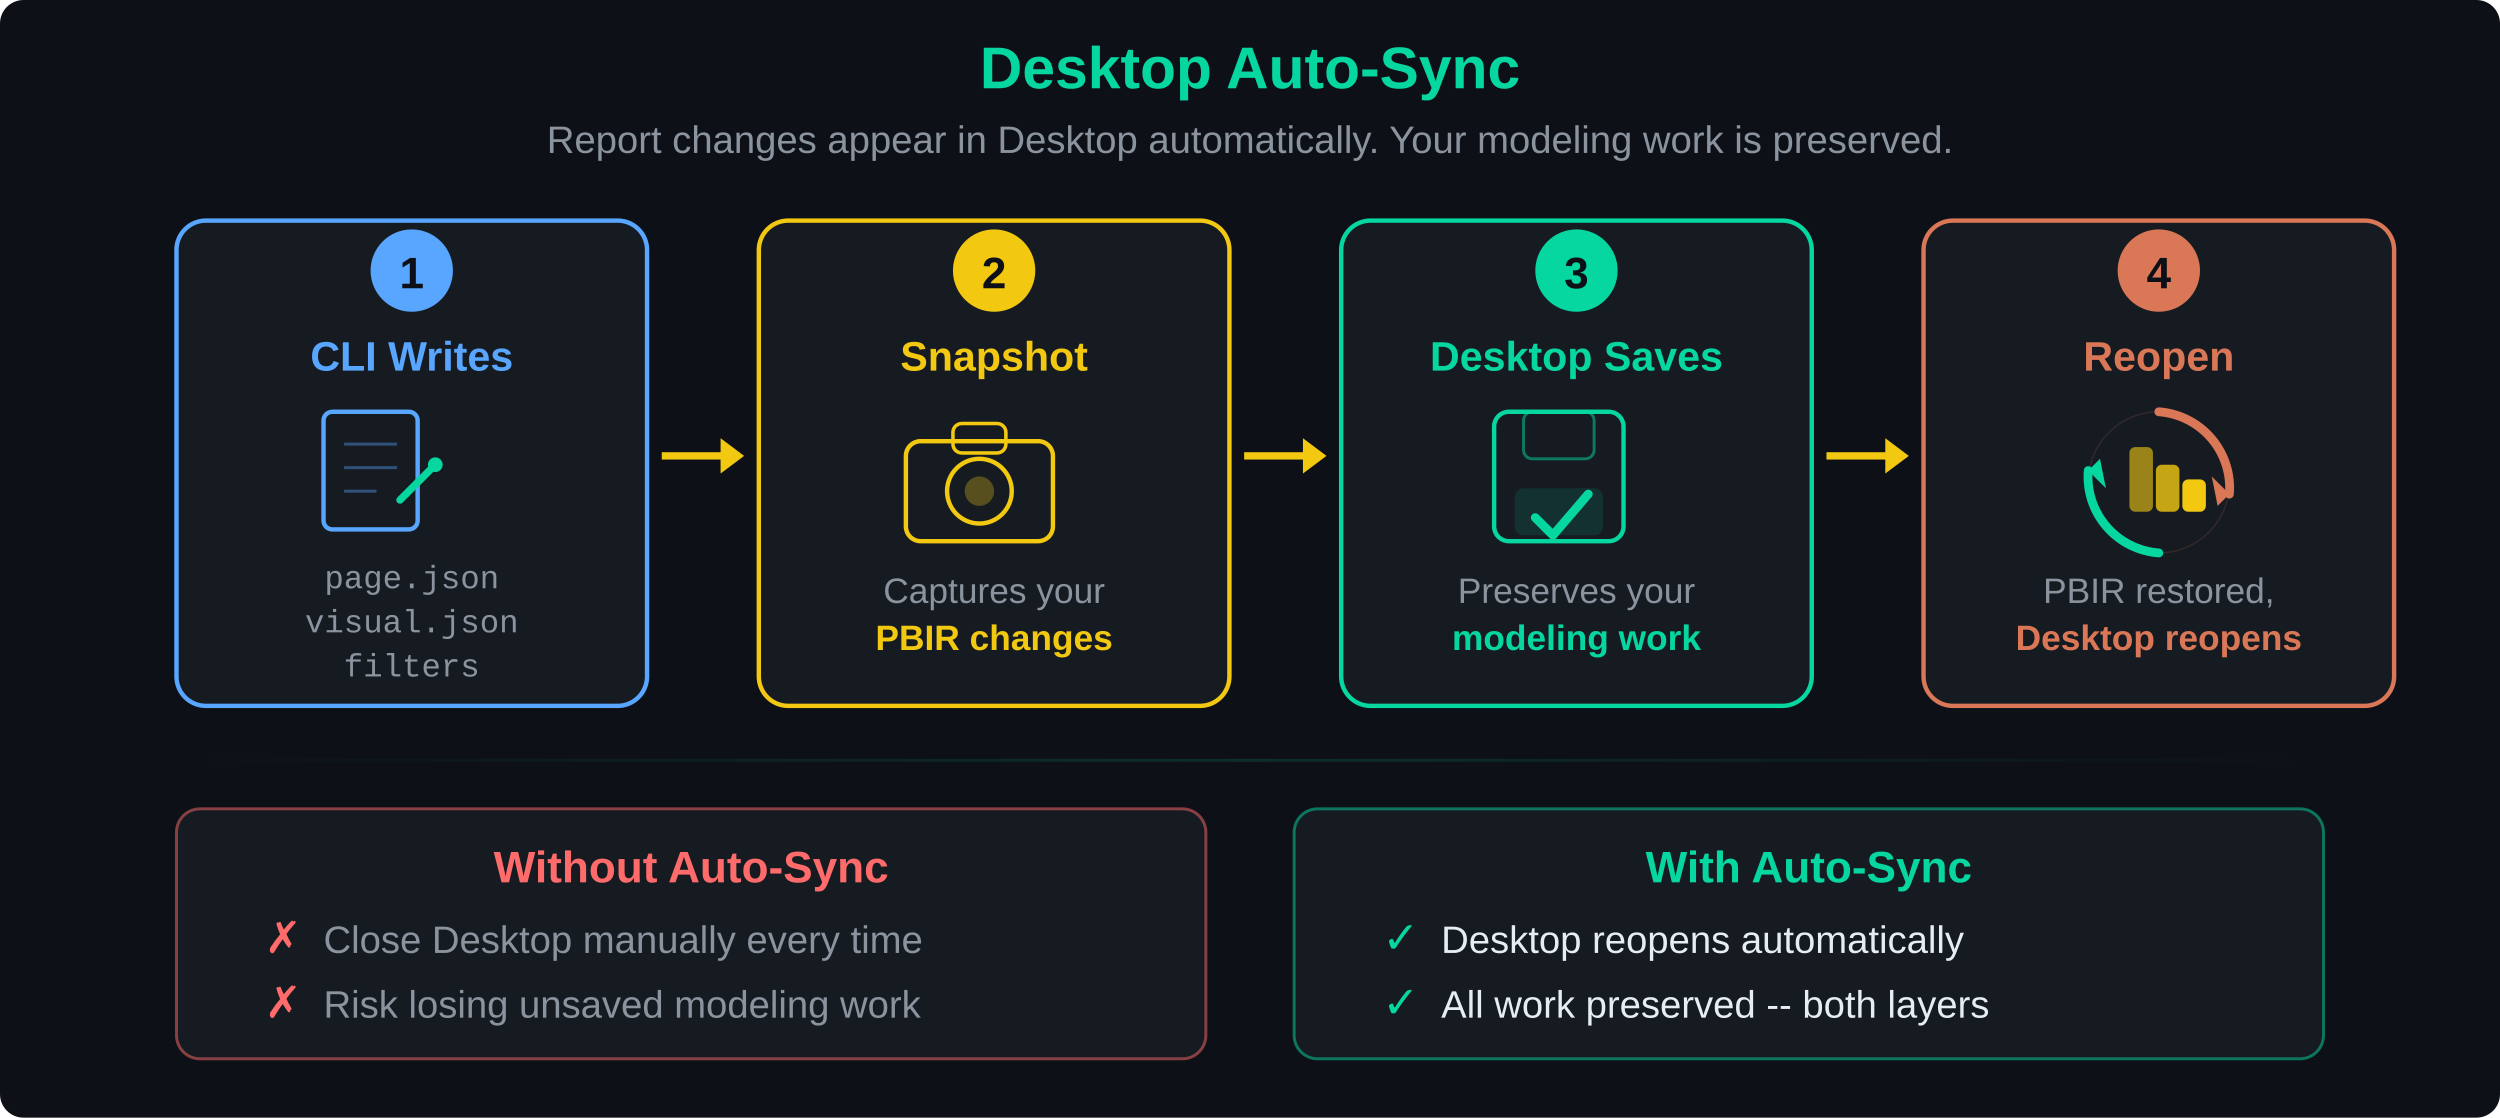
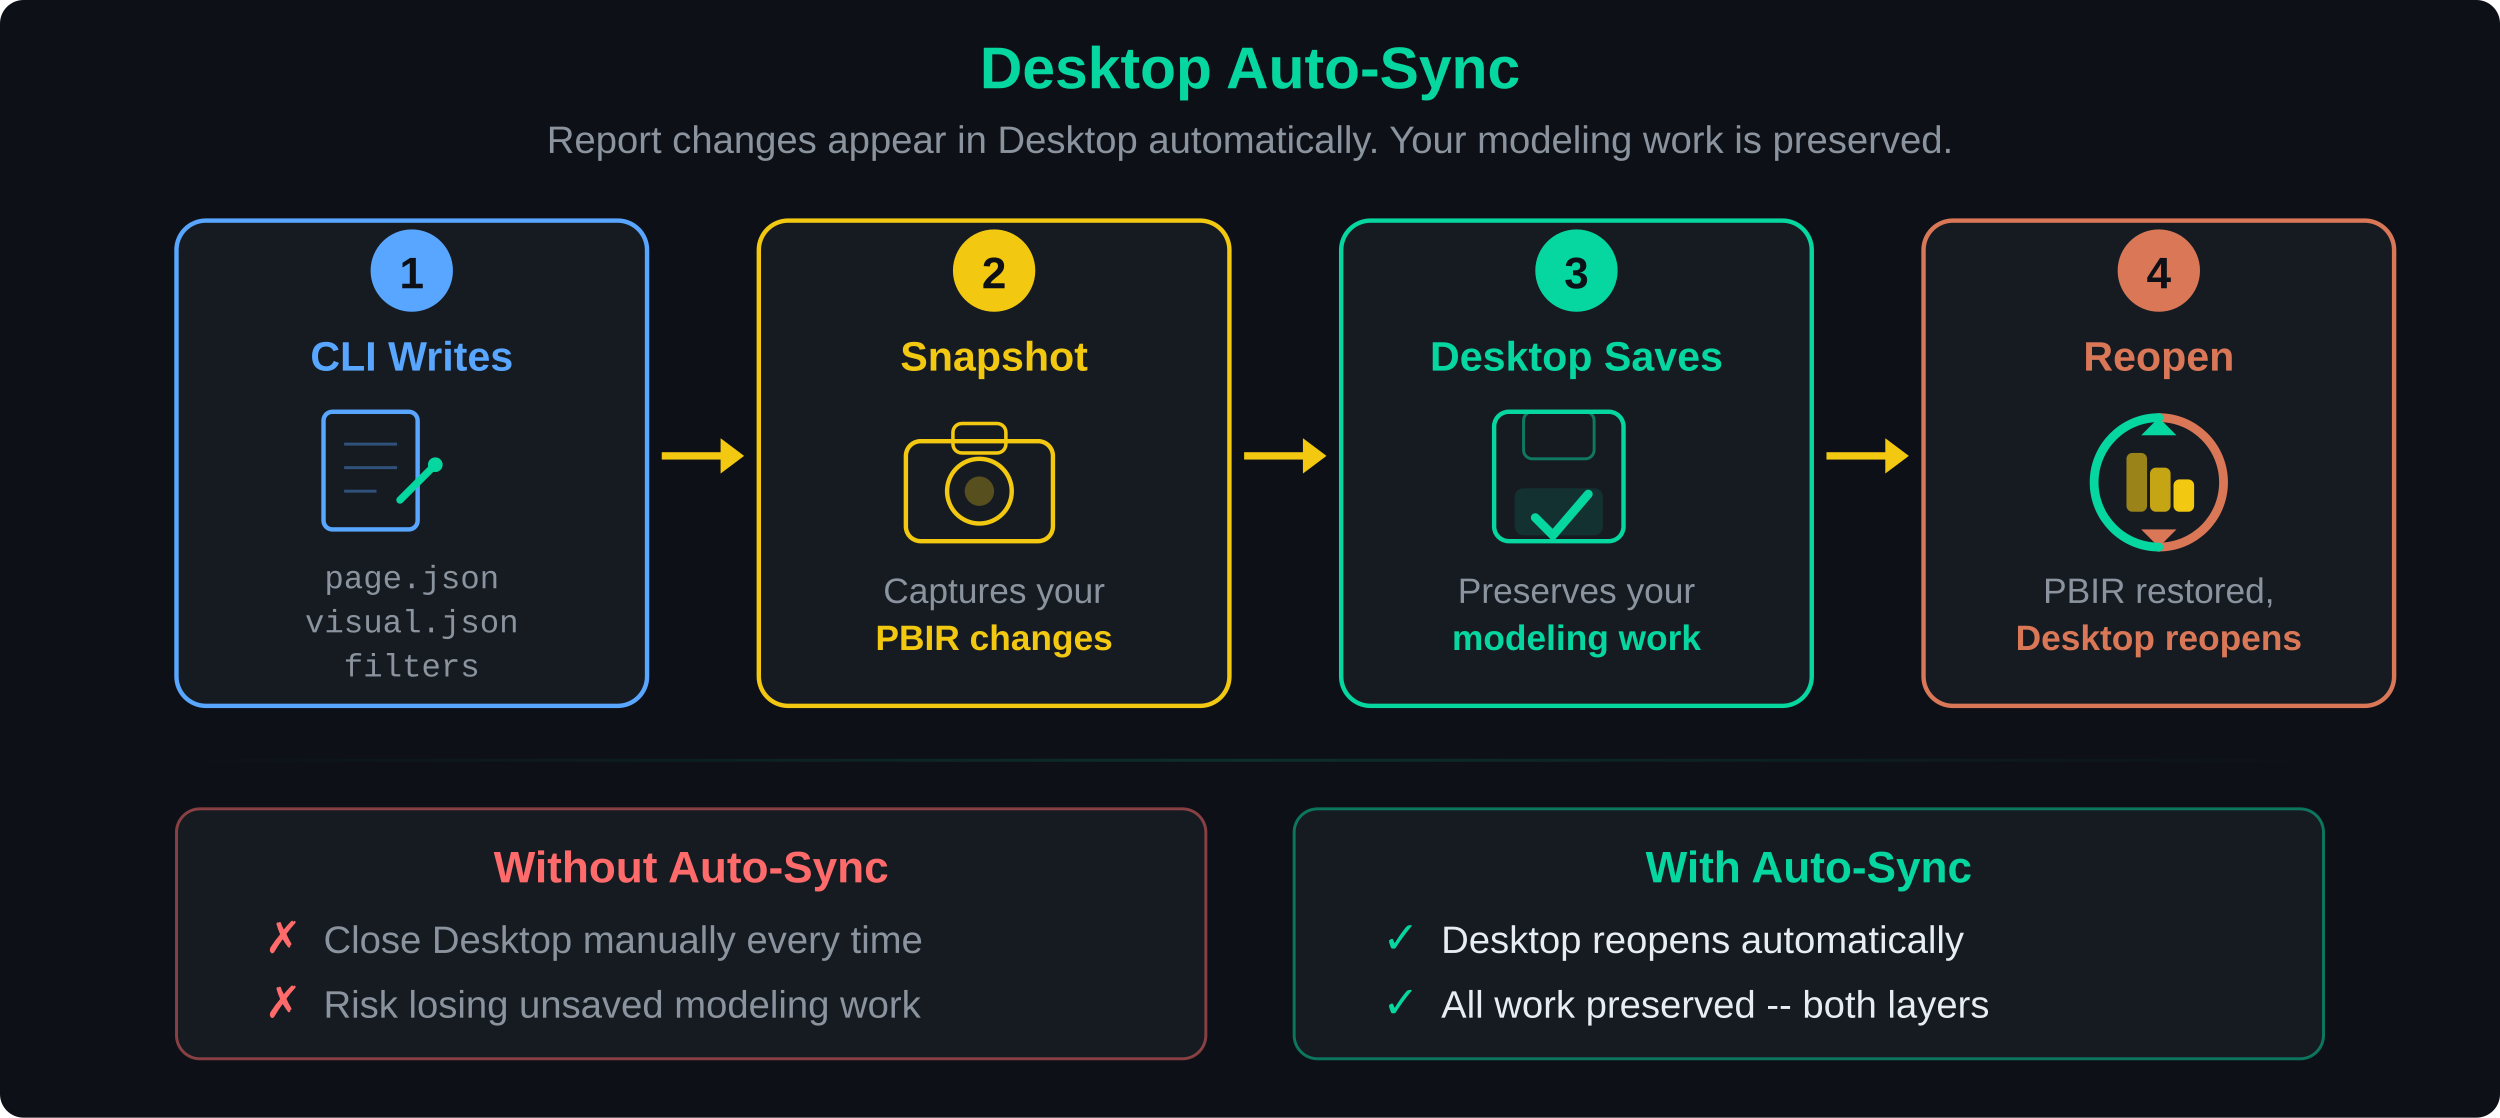
<svg xmlns="http://www.w3.org/2000/svg" width="850" height="380" viewBox="0 0 850 380">
  <defs>
    <linearGradient id="sync-glow" x1="0%" y1="0%" x2="100%" y2="0%">
      <stop offset="0%" stop-color="#06d6a0" stop-opacity="0" />
      <stop offset="50%" stop-color="#06d6a0" stop-opacity="0.15" />
      <stop offset="100%" stop-color="#06d6a0" stop-opacity="0" />
    </linearGradient>
  </defs>
  <rect width="100%" height="100%" fill="#0d1117" rx="8" />
  <text x="425" y="30" font-family="'Segoe UI', Arial, sans-serif" font-size="20" fill="#06d6a0" text-anchor="middle" font-weight="bold">Desktop Auto-Sync</text>
  <text x="425" y="52" font-family="'Segoe UI', Arial, sans-serif" font-size="13" fill="#8b949e" text-anchor="middle">Report changes appear in Desktop automatically. Your modeling work is preserved.</text>
  <rect x="60" y="75" width="160" height="165" rx="10" fill="#161b22" stroke="#58a6ff" stroke-width="1.5" />
  <circle cx="140" cy="92" r="14" fill="#58a6ff" />
  <text x="140" y="98" font-family="'Segoe UI', Arial, sans-serif" font-size="15" fill="#0d1117" text-anchor="middle" font-weight="bold">1</text>
  <text x="140" y="126" font-family="'Segoe UI', Arial, sans-serif" font-size="14" fill="#58a6ff" text-anchor="middle" font-weight="bold">CLI Writes</text>
  <g transform="translate(110, 140)">
    <rect x="0" y="0" width="32" height="40" rx="3" fill="none" stroke="#58a6ff" stroke-width="1.5" />
    <line x1="7" y1="11" x2="25" y2="11" stroke="#58a6ff" stroke-width="1" stroke-opacity="0.4" />
    <line x1="7" y1="19" x2="25" y2="19" stroke="#58a6ff" stroke-width="1" stroke-opacity="0.4" />
    <line x1="7" y1="27" x2="18" y2="27" stroke="#58a6ff" stroke-width="1" stroke-opacity="0.4" />
    <line x1="26" y1="30" x2="38" y2="18" stroke="#06d6a0" stroke-width="2.5" stroke-linecap="round" />
    <circle cx="38" cy="18" r="2.5" fill="#06d6a0" />
  </g>
  <text x="140" y="200" font-family="'Courier New', Courier, monospace" font-size="11" fill="#8b949e" text-anchor="middle">page.json</text>
  <text x="140" y="215" font-family="'Courier New', Courier, monospace" font-size="11" fill="#8b949e" text-anchor="middle">visual.json</text>
  <text x="140" y="230" font-family="'Courier New', Courier, monospace" font-size="11" fill="#8b949e" text-anchor="middle">filters</text>
  <line x1="225" y1="155" x2="248" y2="155" stroke="#F2C811" stroke-width="2.5" />
  <polygon points="253,155 245,149 245,161" fill="#F2C811" />
  <rect x="258" y="75" width="160" height="165" rx="10" fill="#161b22" stroke="#F2C811" stroke-width="1.5" />
  <circle cx="338" cy="92" r="14" fill="#F2C811" />
  <text x="338" y="98" font-family="'Segoe UI', Arial, sans-serif" font-size="15" fill="#0d1117" text-anchor="middle" font-weight="bold">2</text>
  <text x="338" y="126" font-family="'Segoe UI', Arial, sans-serif" font-size="14" fill="#F2C811" text-anchor="middle" font-weight="bold">Snapshot</text>
  <g transform="translate(308, 140)">
    <rect x="0" y="10" width="50" height="34" rx="5" fill="none" stroke="#F2C811" stroke-width="1.5" />
    <circle cx="25" cy="27" r="11" fill="none" stroke="#F2C811" stroke-width="1.5" />
    <circle cx="25" cy="27" r="5" fill="#F2C811" opacity="0.3" />
    <rect x="16" y="4" width="18" height="10" rx="3" fill="none" stroke="#F2C811" stroke-width="1.2" />
  </g>
  <text x="338" y="205" font-family="'Segoe UI', Arial, sans-serif" font-size="12" fill="#8b949e" text-anchor="middle">Captures your</text>
  <text x="338" y="221" font-family="'Segoe UI', Arial, sans-serif" font-size="12" fill="#F2C811" text-anchor="middle" font-weight="600">PBIR changes</text>
  <line x1="423" y1="155" x2="446" y2="155" stroke="#F2C811" stroke-width="2.5" />
  <polygon points="451,155 443,149 443,161" fill="#F2C811" />
  <rect x="456" y="75" width="160" height="165" rx="10" fill="#161b22" stroke="#06d6a0" stroke-width="1.5" />
  <circle cx="536" cy="92" r="14" fill="#06d6a0" />
  <text x="536" y="98" font-family="'Segoe UI', Arial, sans-serif" font-size="15" fill="#0d1117" text-anchor="middle" font-weight="bold">3</text>
  <text x="536" y="126" font-family="'Segoe UI', Arial, sans-serif" font-size="14" fill="#06d6a0" text-anchor="middle" font-weight="bold">Desktop Saves</text>
  <g transform="translate(508, 140)">
    <rect x="0" y="0" width="44" height="44" rx="5" fill="none" stroke="#06d6a0" stroke-width="1.5" />
    <rect x="10" y="0" width="24" height="16" rx="3" fill="none" stroke="#06d6a0" stroke-width="1" stroke-opacity="0.5" />
    <rect x="7" y="26" width="30" height="16" rx="3" fill="#06d6a0" opacity="0.12" />
    <polyline points="14,36 20,42 32,28" fill="none" stroke="#06d6a0" stroke-width="3" stroke-linecap="round" stroke-linejoin="round" />
  </g>
  <text x="536" y="205" font-family="'Segoe UI', Arial, sans-serif" font-size="12" fill="#8b949e" text-anchor="middle">Preserves your</text>
  <text x="536" y="221" font-family="'Segoe UI', Arial, sans-serif" font-size="12" fill="#06d6a0" text-anchor="middle" font-weight="600">modeling work</text>
  <line x1="621" y1="155" x2="644" y2="155" stroke="#F2C811" stroke-width="2.5" />
  <polygon points="649,155 641,149 641,161" fill="#F2C811" />
  <rect x="654" y="75" width="160" height="165" rx="10" fill="#161b22" stroke="#d97757" stroke-width="1.5" />
  <circle cx="734" cy="92" r="14" fill="#d97757" />
  <text x="734" y="98" font-family="'Segoe UI', Arial, sans-serif" font-size="15" fill="#0d1117" text-anchor="middle" font-weight="bold">4</text>
  <text x="734" y="126" font-family="'Segoe UI', Arial, sans-serif" font-size="14" fill="#d97757" text-anchor="middle" font-weight="bold">Reopen</text>
-   <g transform="translate(706, 138)">
-     <circle cx="28" cy="26" r="24" fill="none" stroke="#d97757" stroke-width="0.5" stroke-opacity="0.15" />
-     <path d="M 28,2 A 26,26 0 0,1 52,30" fill="none" stroke="#d97757" stroke-width="3" stroke-linecap="round" />
-     <polygon points="52,30 46,24 48,34" fill="#d97757" />
-     <path d="M 28,50 A 26,26 0 0,1 4,22" fill="none" stroke="#06d6a0" stroke-width="3" stroke-linecap="round" />
-     <polygon points="4,22 10,28 8,18" fill="#06d6a0" />
-     <rect x="18" y="14" width="8" height="22" rx="2" fill="#F2C811" opacity="0.6" />
-     <rect x="27" y="20" width="8" height="16" rx="2" fill="#F2C811" opacity="0.8" />
-     <rect x="36" y="25" width="8" height="11" rx="2" fill="#F2C811" />
+   <g transform="translate(709, 142)">
+     <path d="M 25,0 A 22,22 0 0,1 25,44" fill="none" stroke="#d97757" stroke-width="3" stroke-linecap="round" />
+     <polygon points="25,44 19,38 31,38" fill="#d97757" />
+     <path d="M 25,44 A 22,22 0 0,1 25,0" fill="none" stroke="#06d6a0" stroke-width="3" stroke-linecap="round" />
+     <polygon points="25,0 19,6 31,6" fill="#06d6a0" />
+     <rect x="14" y="12" width="7" height="20" rx="2" fill="#F2C811" opacity="0.6" />
+     <rect x="22" y="17" width="7" height="15" rx="2" fill="#F2C811" opacity="0.8" />
+     <rect x="30" y="21" width="7" height="11" rx="2" fill="#F2C811" />
  </g>
  <text x="734" y="205" font-family="'Segoe UI', Arial, sans-serif" font-size="12" fill="#8b949e" text-anchor="middle">PBIR restored,</text>
  <text x="734" y="221" font-family="'Segoe UI', Arial, sans-serif" font-size="12" fill="#d97757" text-anchor="middle" font-weight="600">Desktop reopens</text>
  <rect x="60" y="258" width="730" height="1" fill="url(#sync-glow)" />
  <rect x="60" y="275" width="350" height="85" rx="8" fill="#161b22" stroke="#ff6b6b" stroke-width="1" stroke-opacity="0.5" />
  <text x="235" y="300" font-family="'Segoe UI', Arial, sans-serif" font-size="15" fill="#ff6b6b" text-anchor="middle" font-weight="bold">Without Auto-Sync</text>
  <text x="90" y="324" font-family="'Segoe UI', Arial, sans-serif" font-size="15" fill="#ff6b6b">✗</text>
  <text x="110" y="324" font-family="'Segoe UI', Arial, sans-serif" font-size="13" fill="#8b949e">Close Desktop manually every time</text>
  <text x="90" y="346" font-family="'Segoe UI', Arial, sans-serif" font-size="15" fill="#ff6b6b">✗</text>
  <text x="110" y="346" font-family="'Segoe UI', Arial, sans-serif" font-size="13" fill="#8b949e">Risk losing unsaved modeling work</text>
  <rect x="440" y="275" width="350" height="85" rx="8" fill="#161b22" stroke="#06d6a0" stroke-width="1" stroke-opacity="0.5" />
  <text x="615" y="300" font-family="'Segoe UI', Arial, sans-serif" font-size="15" fill="#06d6a0" text-anchor="middle" font-weight="bold">With Auto-Sync</text>
  <text x="470" y="324" font-family="'Segoe UI', Arial, sans-serif" font-size="15" fill="#06d6a0">✓</text>
  <text x="490" y="324" font-family="'Segoe UI', Arial, sans-serif" font-size="13" fill="#e6edf3">Desktop reopens automatically</text>
  <text x="470" y="346" font-family="'Segoe UI', Arial, sans-serif" font-size="15" fill="#06d6a0">✓</text>
  <text x="490" y="346" font-family="'Segoe UI', Arial, sans-serif" font-size="13" fill="#e6edf3">All work preserved -- both layers</text>
</svg>
